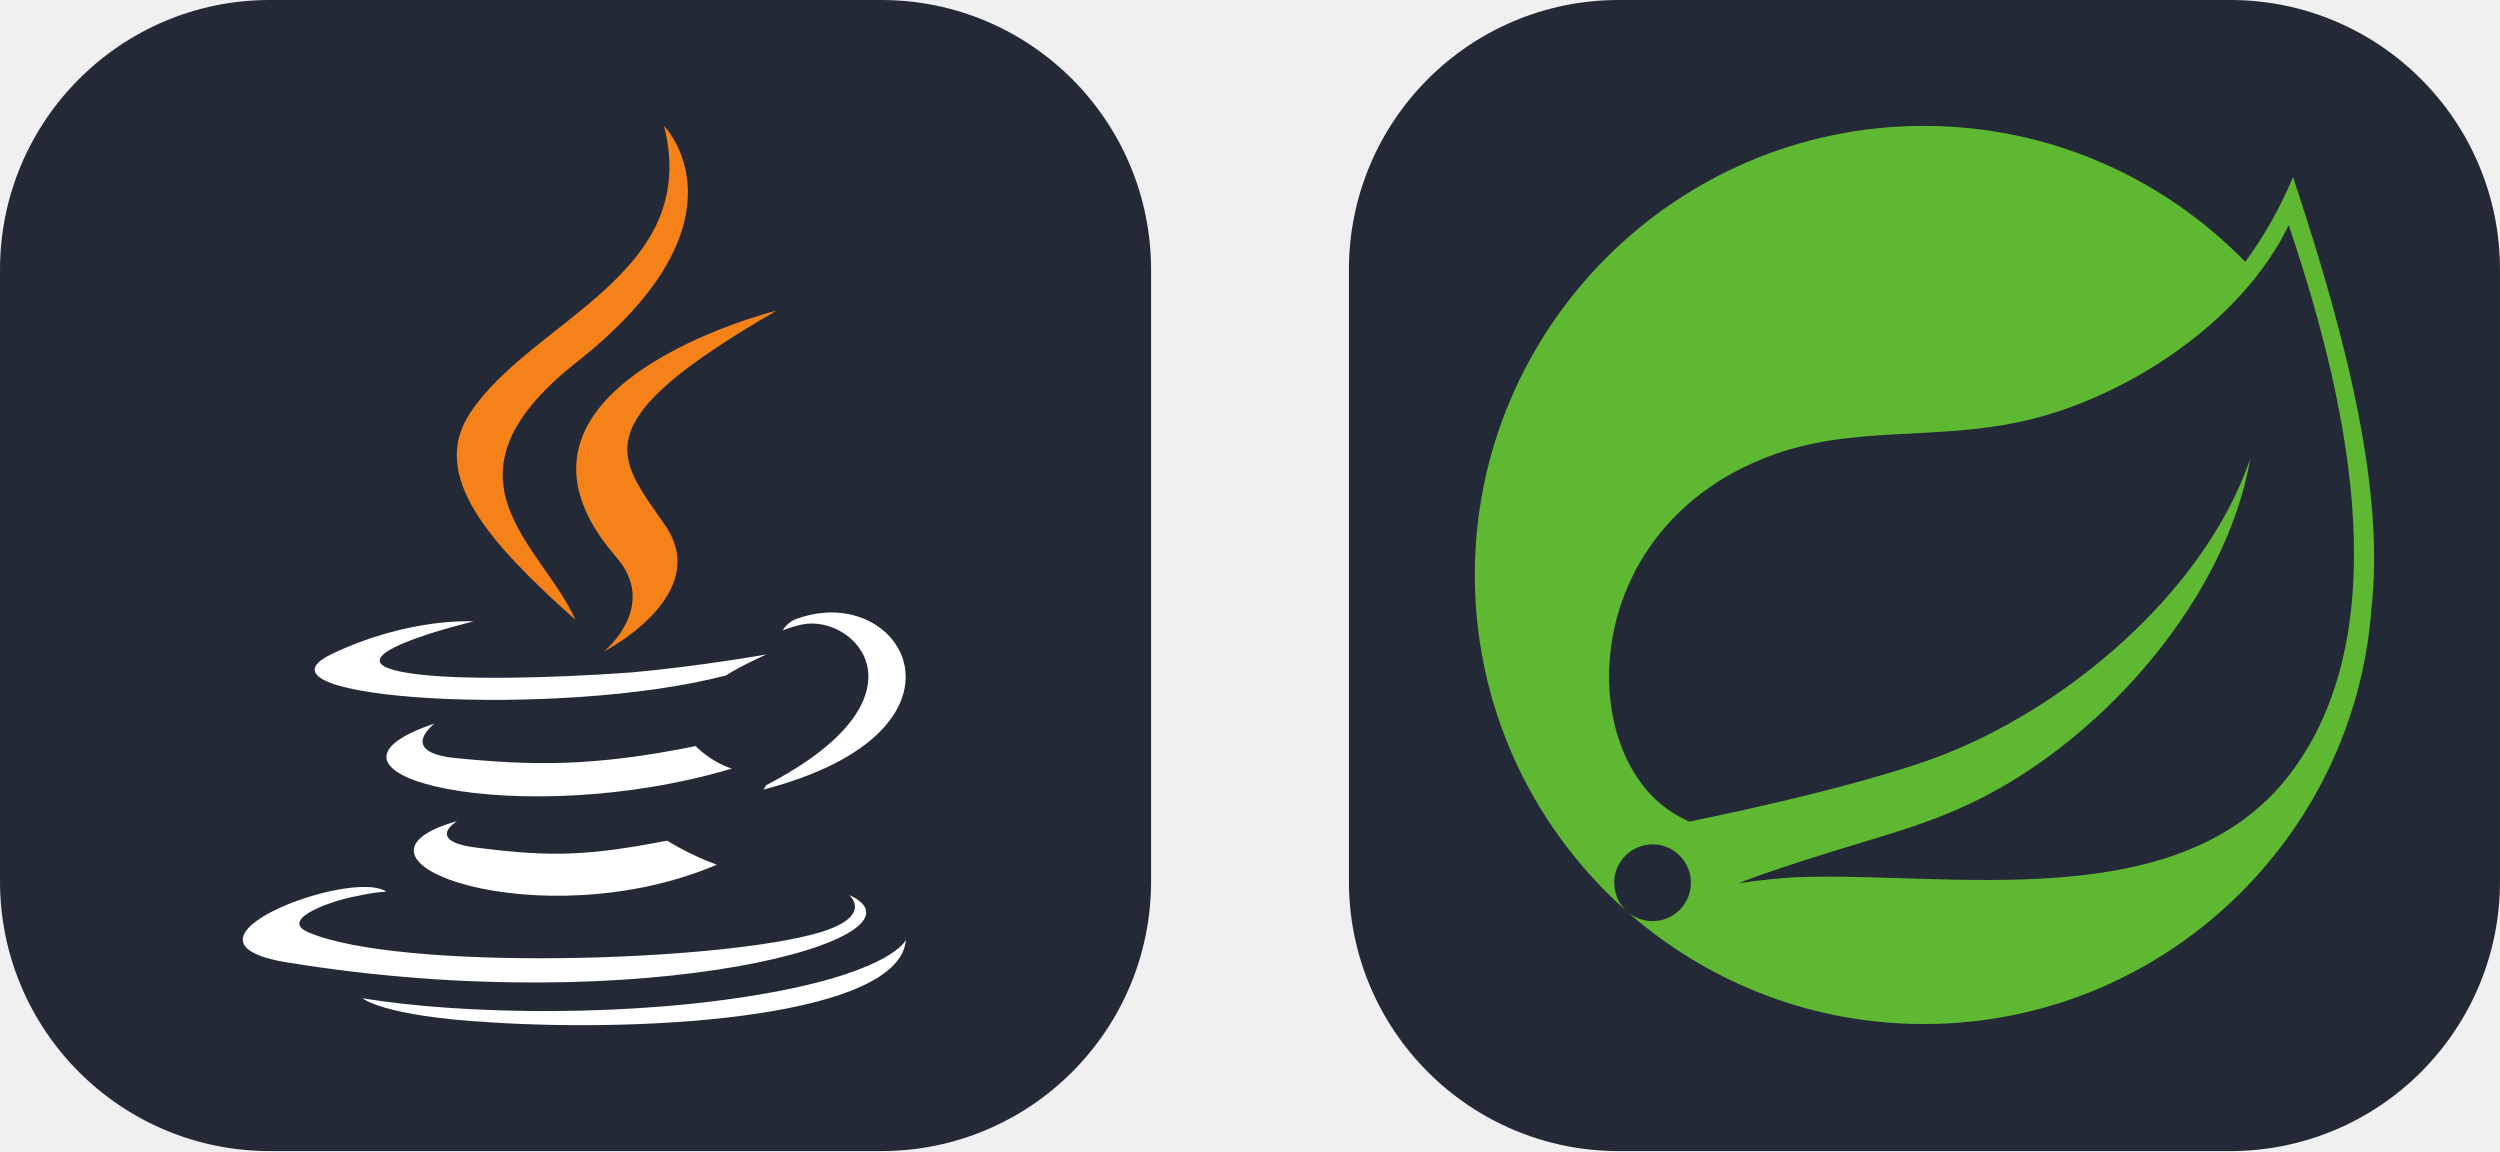
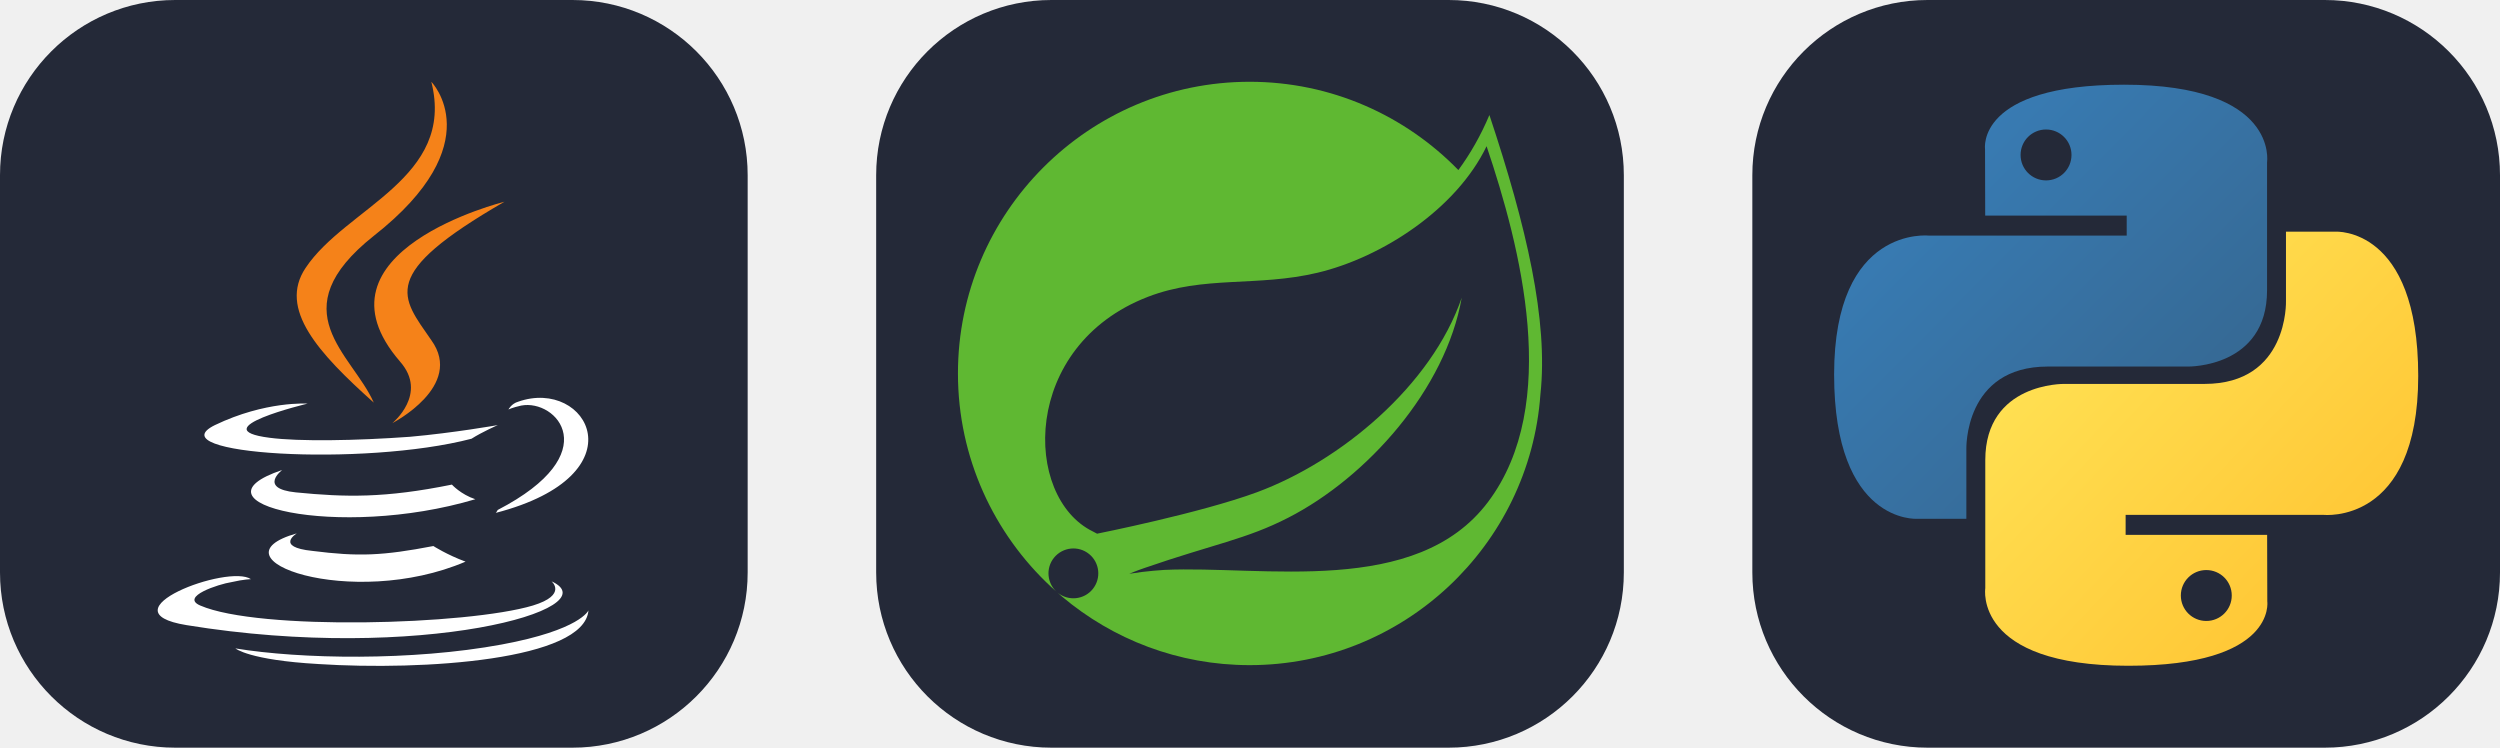
- <svg xmlns="http://www.w3.org/2000/svg" width="104.25" height="48" viewBox="0 0 556 256" fill="none" version="1.1">
+ <svg xmlns="http://www.w3.org/2000/svg" width="160.5" height="48" viewBox="0 0 856 256" fill="none" version="1.1">
  <g transform="translate(0, 0)">
    <svg width="256" height="256" fill="none" viewBox="0 0 256 256">
      <rect width="256" height="256" fill="#242938" rx="60" />
      <path fill="#fff" d="M101.634 182.619C101.634 182.619 93.955 187.293 106.979 188.63C122.707 190.634 131.023 190.299 148.386 186.962C148.386 186.962 153.06 189.971 159.406 192.306C120.331 209.002 70.909 191.304 101.634 182.619ZM96.625 160.914C96.625 160.914 88.275 167.26 101.299 168.593C118.327 170.262 131.69 170.597 154.732 165.926C154.732 165.926 157.741 169.267 162.747 170.936C115.664 184.961 62.898 172.269 96.625 160.917V160.914ZM188.795 198.984C188.795 198.984 194.471 203.658 182.449 207.334C160.073 214.012 88.61 216.019 68.573 207.334C61.564 204.325 74.92 199.982 79.259 199.319C83.601 198.317 85.937 198.317 85.937 198.317C78.257 192.973 34.842 209.337 63.896 214.046C143.709 227.073 209.499 208.37 188.792 199.018L188.795 198.984ZM105.307 138.203C105.307 138.203 68.905 146.888 92.279 149.89C102.298 151.223 122 150.892 140.368 149.555C155.396 148.221 170.458 145.548 170.458 145.548C170.458 145.548 165.113 147.886 161.441 150.222C124.342 159.915 53.211 155.573 73.583 145.554C90.953 137.204 105.307 138.203 105.307 138.203V138.203ZM170.423 174.604C207.83 155.234 190.46 136.534 178.438 138.873C175.429 139.54 174.096 140.207 174.096 140.207C174.096 140.207 175.097 138.203 177.436 137.54C201.145 129.19 219.849 162.586 169.757 175.61C169.757 175.61 170.092 175.275 170.423 174.608V174.604ZM108.979 227.364C145.046 229.703 200.147 226.03 201.484 208.995C201.484 208.995 198.817 215.673 171.764 220.683C141.042 226.359 102.968 225.692 80.596 222.016C80.596 222.016 85.27 226.023 108.982 227.36L108.979 227.364Z" />
      <path fill="#F58219" d="M147.685 28C147.685 28 168.389 49.039 127.983 80.759C95.589 106.472 120.632 121.168 127.983 137.861C108.948 120.833 95.261 105.802 104.606 91.776C118.331 71.083 156.062 61.064 147.685 28ZM137 123.842C146.683 134.862 134.333 144.881 134.333 144.881C134.333 144.881 159.044 132.195 147.692 116.494C137.338 101.466 129.324 94.118 172.738 69.069C172.738 69.069 104.278 86.097 137.007 123.835L137 123.842Z" />
    </svg>
  </g>
  <g transform="translate(300, 0)">
    <svg width="256" height="256" fill="none" viewBox="0 0 256 256">
      <rect width="256" height="256" fill="#242938" rx="60" />
      <path fill="#5FB832" d="M209.545 171.821C184.93 204.618 132.347 193.547 98.635 195.139C98.635 195.139 92.667 195.471 86.656 196.461C86.656 196.461 88.929 195.491 91.828 194.492C115.506 186.304 126.695 184.659 141.082 177.269C168.114 163.421 195.018 133.259 200.492 101.925C190.202 132.061 158.909 157.998 130.415 168.53C110.911 175.727 75.642 182.731 75.637 182.734C75.653 182.759 74.231 181.996 74.211 181.979C50.225 170.309 49.533 118.359 93.097 101.613C112.197 94.266 130.466 98.302 151.114 93.387C173.136 88.151 198.642 71.644 209.009 50.063C220.631 84.535 234.592 138.467 209.545 171.821V171.821ZM209.973 39.381C207.043 46.343 203.466 52.617 199.344 58.228C181.197 39.604 155.868 28 127.871 28C72.799 28 28 72.804 28 127.866C28 156.731 40.321 182.764 59.964 201.012L62.151 202.949C58.499 199.971 57.938 194.608 60.898 190.952C63.876 187.295 69.244 186.728 72.898 189.69C76.562 192.658 77.12 198.035 74.154 201.697C71.198 205.361 65.82 205.914 62.161 202.958L63.65 204.276C81.025 218.906 103.424 227.743 127.871 227.743C180.511 227.743 223.736 186.778 227.436 135.073C230.176 109.757 222.699 77.611 209.973 39.381Z" />
    </svg>
  </g>
+   <g transform="translate(600, 0)">
+     <svg width="256" height="256" fill="none" viewBox="0 0 256 256">
+       <rect width="256" height="256" fill="#242938" rx="60" />
+       <path fill="url(#paint0_linear_2_47)" d="M127.279 29C76.507 29 79.677 51.018 79.677 51.018L79.734 73.828H128.185V80.677H60.489C60.489 80.677 28 76.993 28 128.222C28 179.452 56.357 177.636 56.357 177.636H73.281V153.863C73.281 153.863 72.369 125.506 101.186 125.506H149.24C149.24 125.506 176.239 125.942 176.239 99.412V55.546C176.239 55.546 180.338 29 127.279 29ZM100.563 44.339C105.384 44.339 109.28 48.235 109.28 53.056C109.28 57.876 105.384 61.772 100.563 61.772C95.743 61.772 91.847 57.876 91.847 53.056C91.847 48.235 95.743 44.339 100.563 44.339Z" />
+       <path fill="url(#paint1_linear_2_47)" d="M128.721 227.958C179.493 227.958 176.323 205.941 176.323 205.941L176.266 183.13H127.815V176.281H195.511C195.511 176.281 228 179.966 228 128.736C228 77.506 199.643 79.323 199.643 79.323H182.719V103.096C182.719 103.096 183.631 131.453 154.814 131.453H106.76C106.76 131.453 79.761 131.016 79.761 157.546V201.412C79.761 201.412 75.662 227.958 128.721 227.958ZM155.437 212.619C150.616 212.619 146.72 208.723 146.72 203.903C146.72 199.082 150.616 195.186 155.437 195.186C160.257 195.186 164.154 199.082 164.154 203.903C164.154 208.723 160.257 212.619 155.437 212.619Z" />
+       <defs>
+         <linearGradient id="paint0_linear_2_47" x1="47.22" x2="146.333" y1="46.896" y2="145.02" gradientUnits="userSpaceOnUse">
+           <stop stop-color="#387EB8" />
+           <stop offset="1" stop-color="#366994" />
+         </linearGradient>
+         <linearGradient id="paint1_linear_2_47" x1="108.056" x2="214.492" y1="109.905" y2="210.522" gradientUnits="userSpaceOnUse">
+           <stop stop-color="#FFE052" />
+           <stop offset="1" stop-color="#FFC331" />
+         </linearGradient>
+       </defs>
+     </svg>
+   </g>
</svg>
